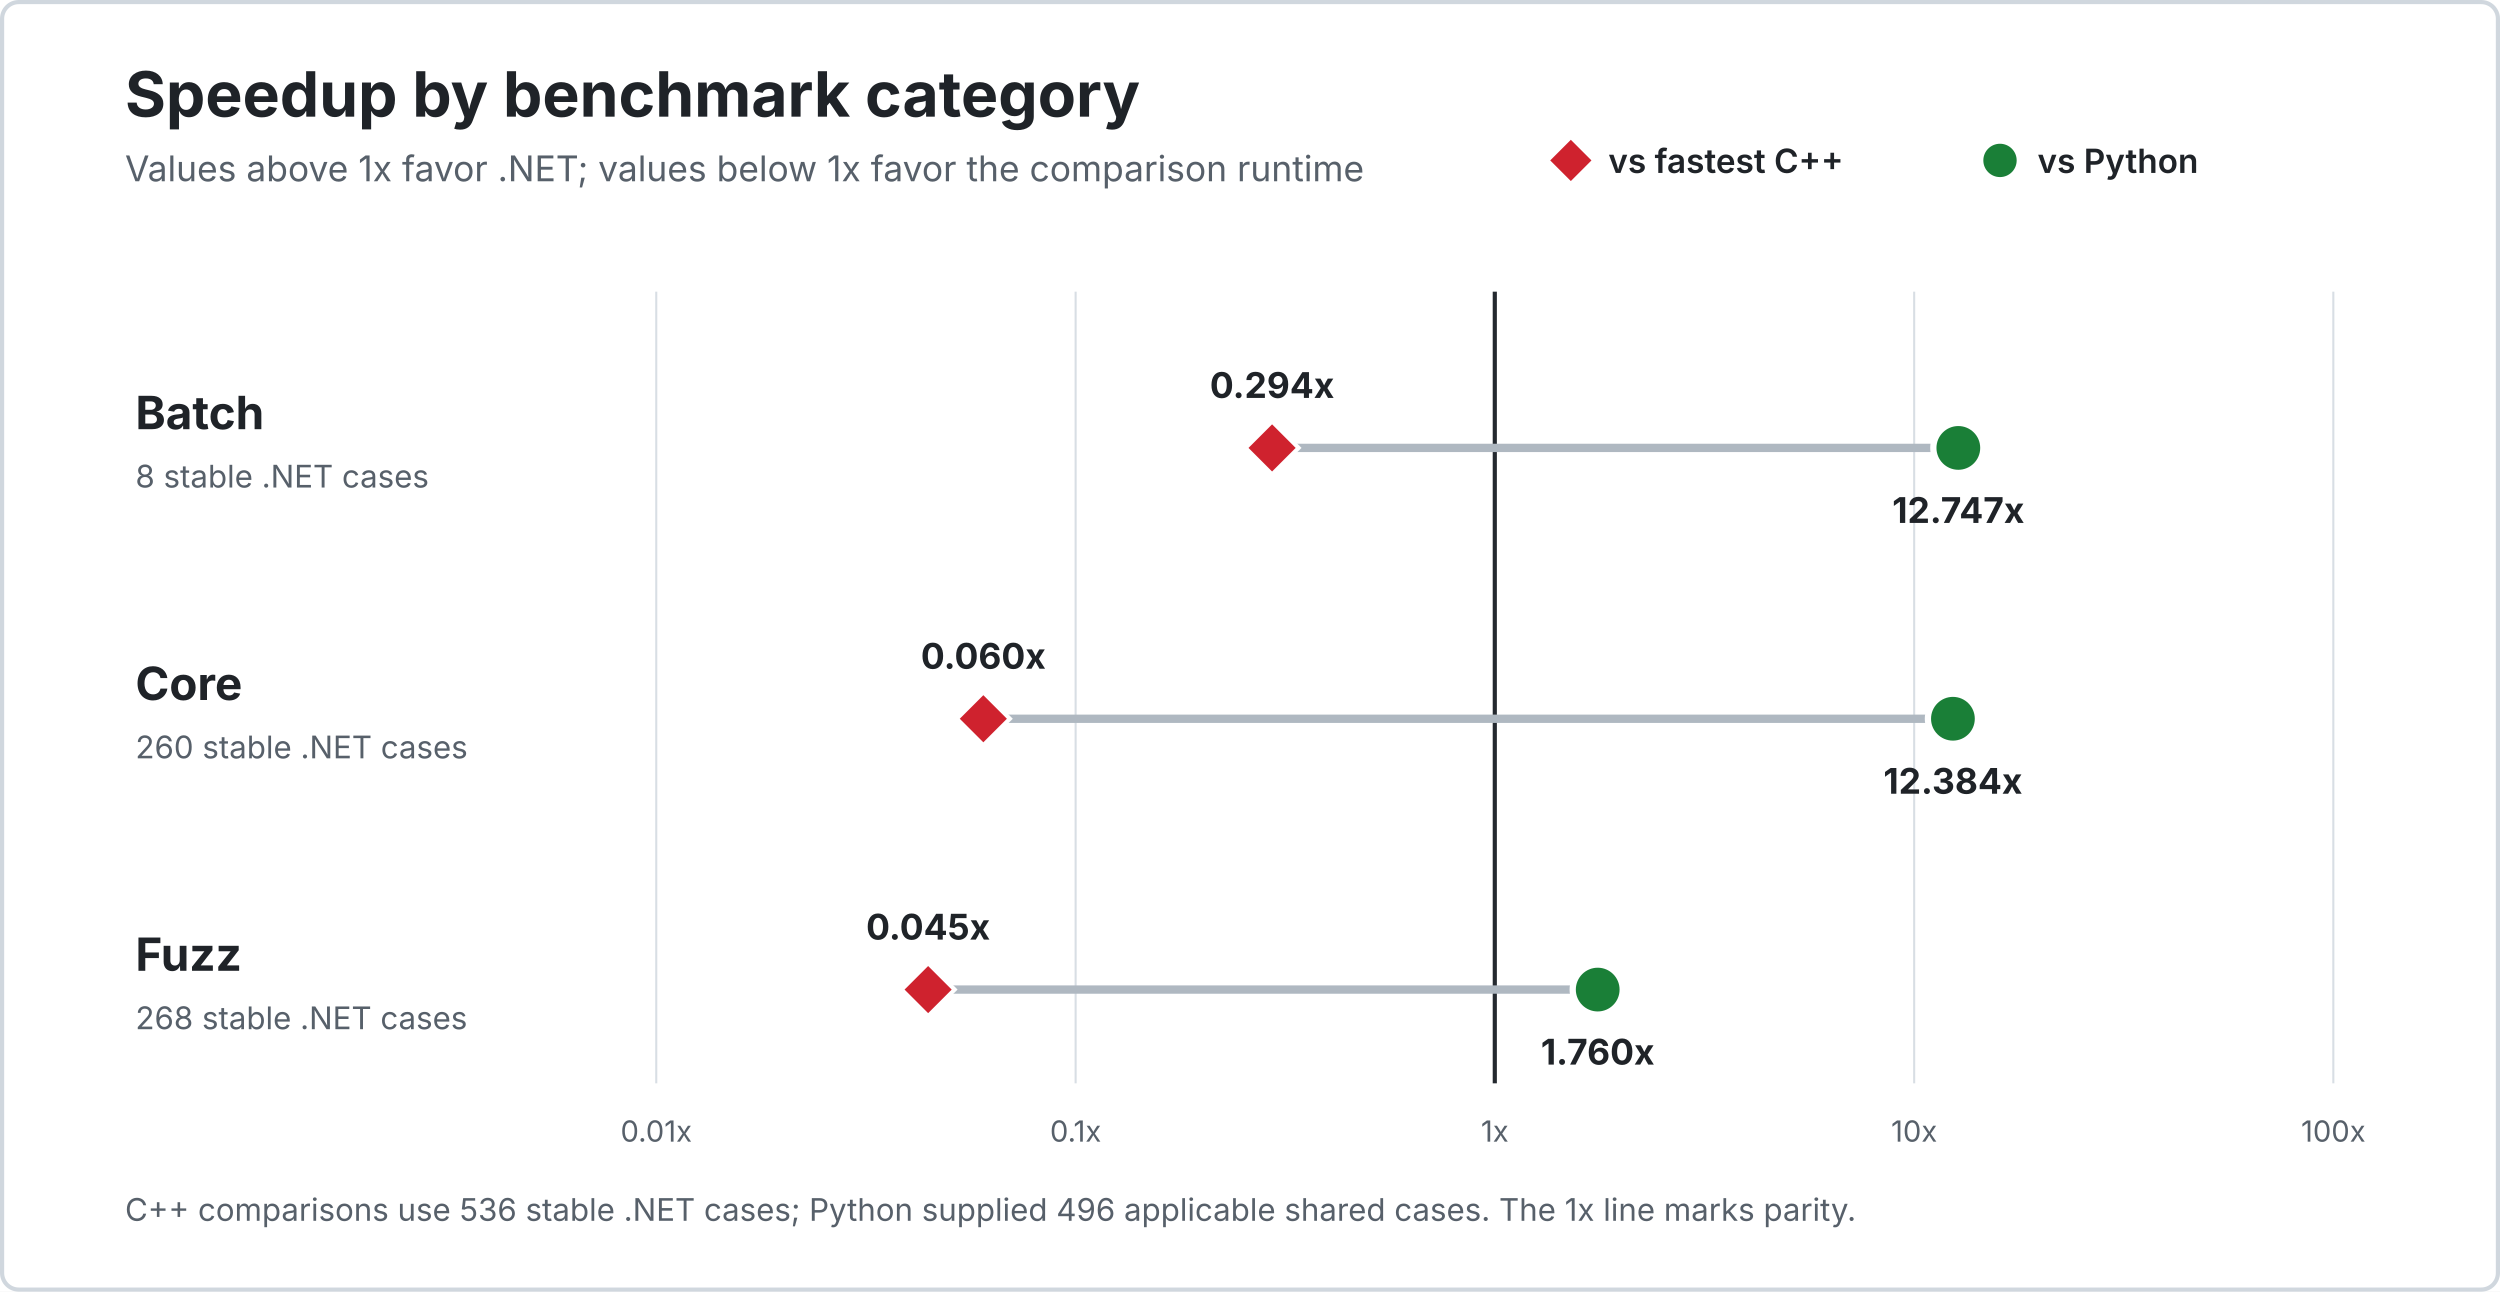
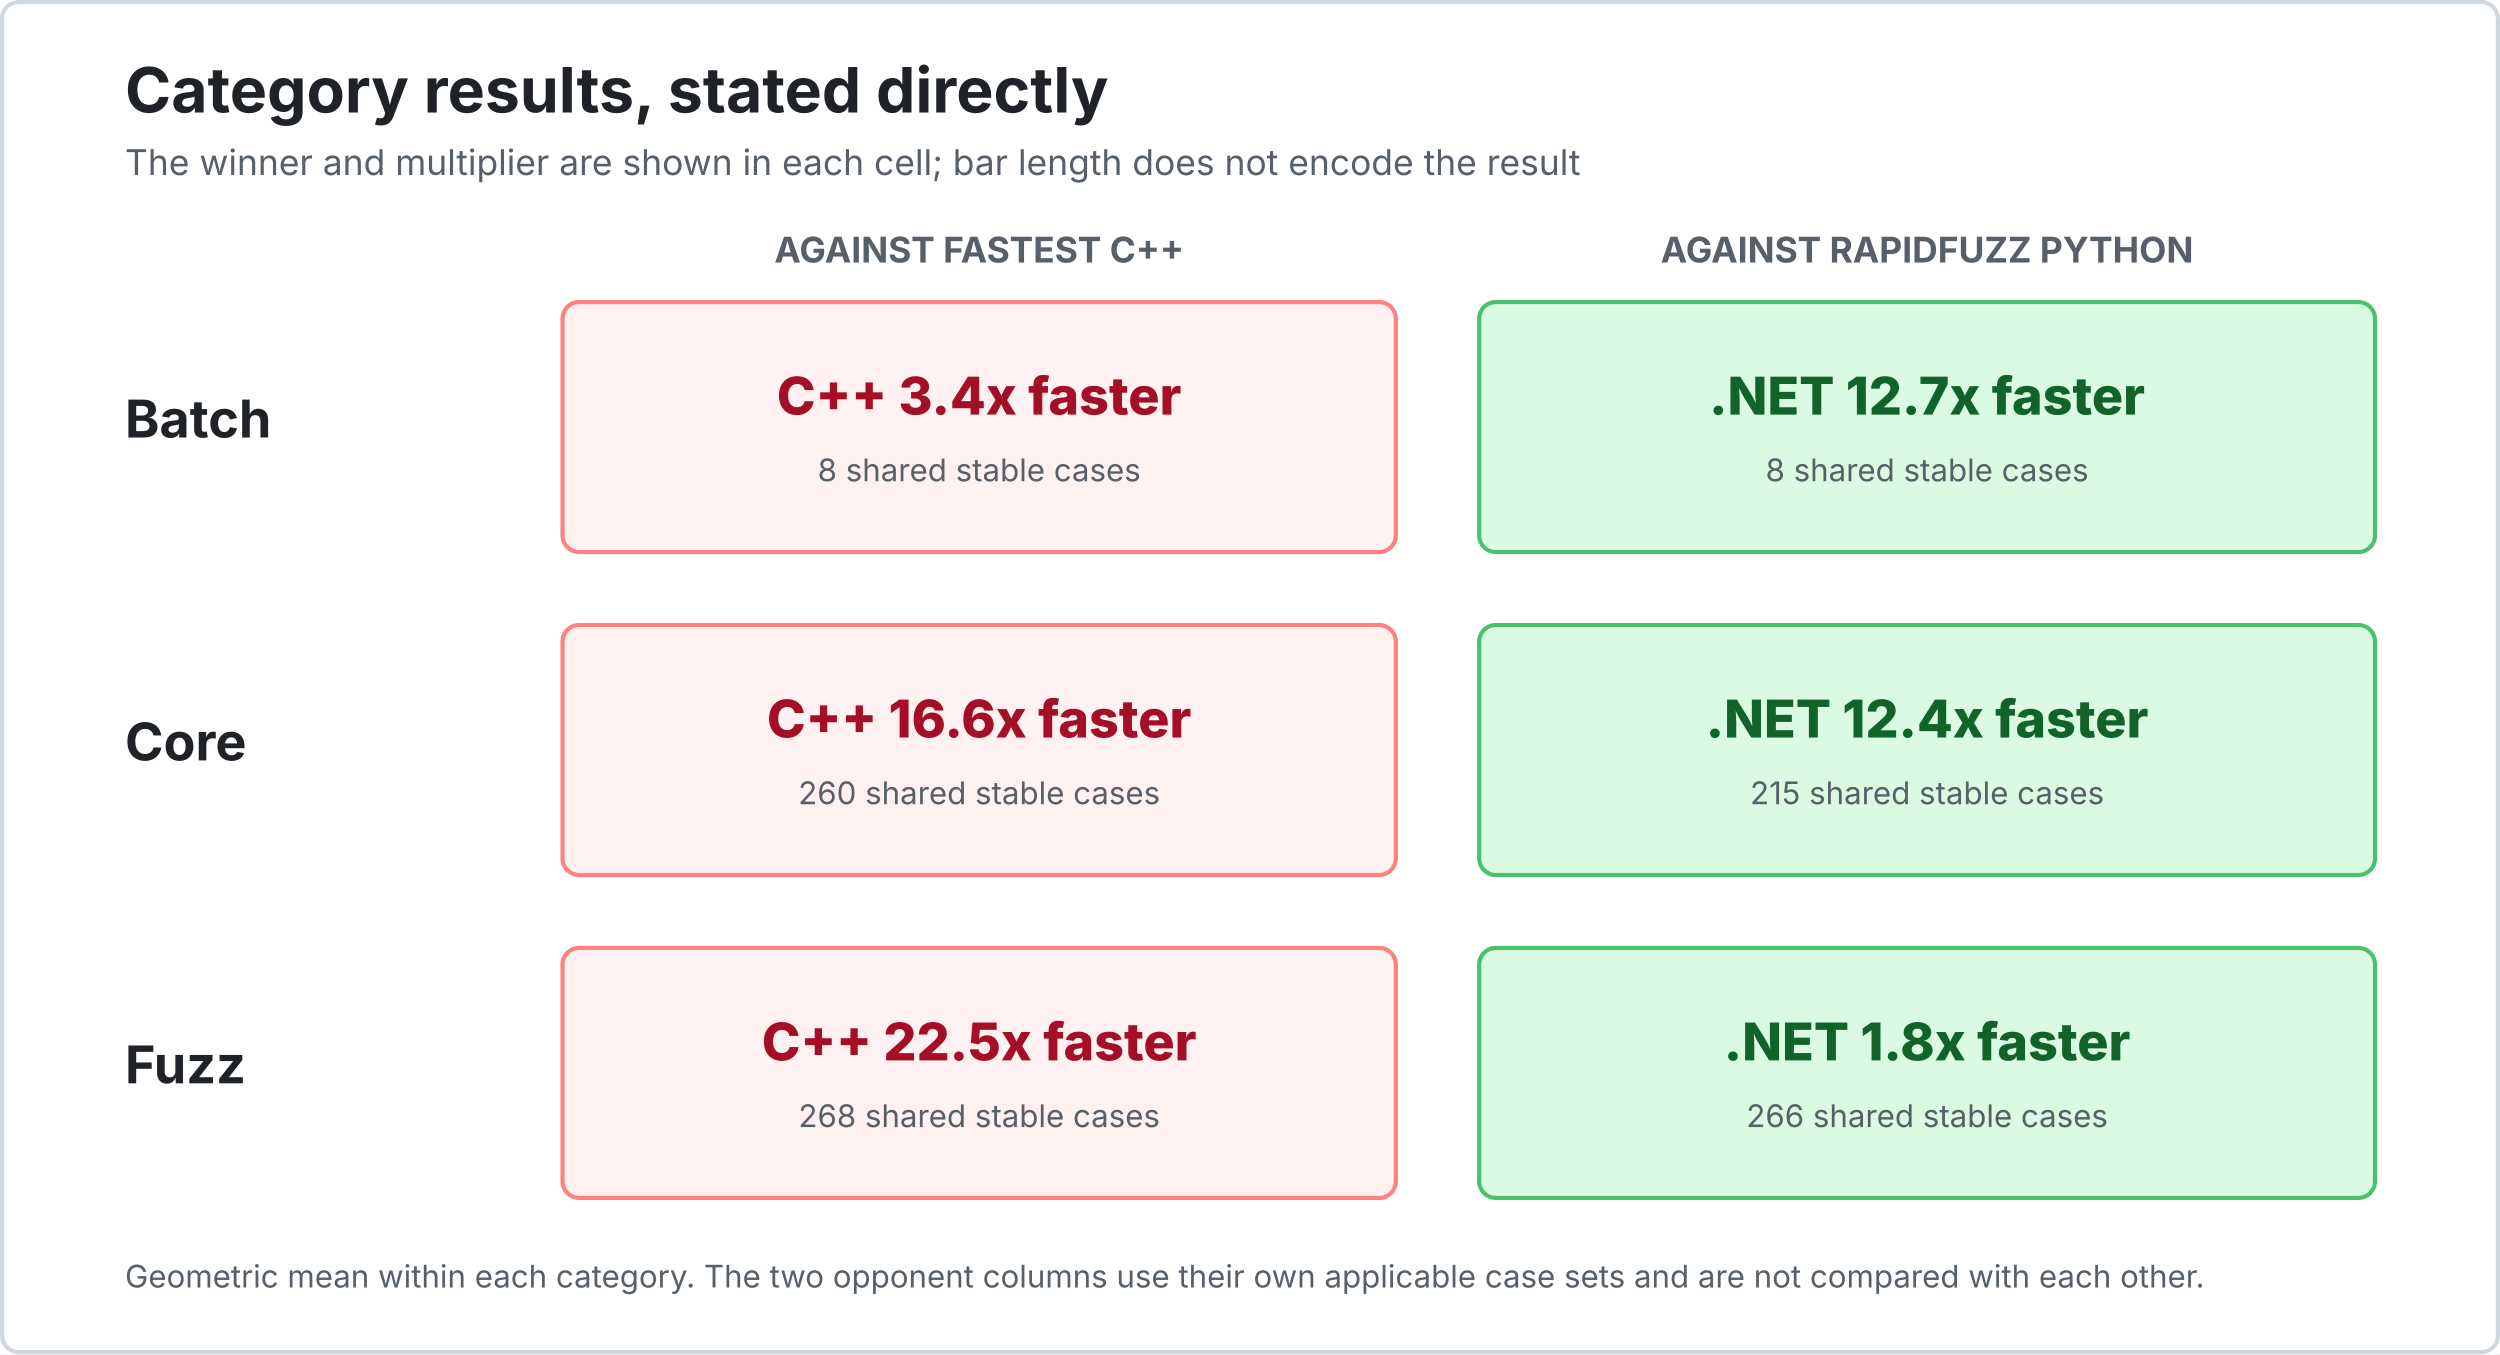
- <svg xmlns="http://www.w3.org/2000/svg" width="1200" height="620" viewBox="0 0 1200 620" role="img" aria-labelledby="title desc">
+ <svg xmlns="http://www.w3.org/2000/svg" width="1200" height="650" viewBox="0 0 1200 650" role="img" aria-labelledby="title desc">
  <style>
text { font-family: Inter, ui-sans-serif, -apple-system, BlinkMacSystemFont, "Segoe UI", sans-serif; fill: #1f2328; letter-spacing: 0; }
.title { font-size: 30px; font-weight: 700; }
.subtitle { font-size: 17px; fill: #57606a; }
- .row { font-size: 22px; font-weight: 700; }
+ .header { font-size: 17px; font-weight: 700; fill: #57606a; }
+ .row { font-size: 25px; font-weight: 700; }
+ .winner { font-size: 25px; font-weight: 800; }
.small { font-size: 15px; fill: #57606a; }
- .value { font-size: 17px; font-weight: 700; }
- .tick { font-size: 14px; fill: #57606a; }
- .legend { font-size: 16px; font-weight: 600; }
.note { font-size: 15px; fill: #57606a; }
+ .cpp { fill: #a40e26; }
+ .dotnet { fill: #116329; }
</style>
-   <rect width="1200" height="620" fill="#ffffff" />
-   <rect x="1" y="1" width="1198" height="618" rx="8" fill="none" stroke="#d0d7de" stroke-width="2" />
-   <text x="60" y="56" class="title">Speedup by benchmark category</text>
-   <text x="60" y="87" class="subtitle">Values above 1x favor .NET; values below 1x favor the comparison runtime</text>
-   <rect x="747" y="70" width="14" height="14" fill="#cf222e" transform="rotate(45 754 77)" />
-   <text x="772" y="83" class="legend">vs fastest C++</text>
-   <circle cx="960" cy="77" r="8" fill="#1a7f37" />
-   <text x="978" y="83" class="legend">vs Python</text>
-   <line x1="315.0" y1="140" x2="315.0" y2="520" stroke="#d8dee4" stroke-width="1" />
-   <text x="315.0" y="548" text-anchor="middle" class="tick">0.01x</text>
-   <line x1="516.3" y1="140" x2="516.3" y2="520" stroke="#d8dee4" stroke-width="1" />
-   <text x="516.3" y="548" text-anchor="middle" class="tick">0.1x</text>
-   <line x1="717.5" y1="140" x2="717.5" y2="520" stroke="#24292f" stroke-width="2" />
-   <text x="717.5" y="548" text-anchor="middle" class="tick">1x</text>
-   <line x1="918.8" y1="140" x2="918.8" y2="520" stroke="#d8dee4" stroke-width="1" />
-   <text x="918.8" y="548" text-anchor="middle" class="tick">10x</text>
-   <line x1="1120.0" y1="140" x2="1120.0" y2="520" stroke="#d8dee4" stroke-width="1" />
-   <text x="1120.0" y="548" text-anchor="middle" class="tick">100x</text>
-   <text x="65" y="206" class="row">Batch</text>
-   <text x="65" y="234" class="small">8 stable .NET cases</text>
-   <line x1="610.6" y1="215" x2="940.0" y2="215" stroke="#afb8c1" stroke-width="4" stroke-linecap="round" />
-   <rect x="601.6" y="206" width="18" height="18" fill="#cf222e" stroke="#ffffff" stroke-width="2" transform="rotate(45 610.6 215)" />
-   <text x="610.6" y="191" text-anchor="middle" class="value" fill="#a40e26">0.294x</text>
-   <circle cx="940.0" cy="215" r="12" fill="#1a7f37" stroke="#ffffff" stroke-width="3" />
-   <text x="940.0" y="251" text-anchor="middle" class="value" fill="#116329">12.747x</text>
-   <text x="65" y="336" class="row">Core</text>
-   <text x="65" y="364" class="small">260 stable .NET cases</text>
-   <line x1="472.0" y1="345" x2="937.4" y2="345" stroke="#afb8c1" stroke-width="4" stroke-linecap="round" />
-   <rect x="463" y="336" width="18" height="18" fill="#cf222e" stroke="#ffffff" stroke-width="2" transform="rotate(45 472 345)" />
-   <text x="472.0" y="321" text-anchor="middle" class="value" fill="#a40e26">0.060x</text>
-   <circle cx="937.4" cy="345" r="12" fill="#1a7f37" stroke="#ffffff" stroke-width="3" />
-   <text x="937.4" y="381" text-anchor="middle" class="value" fill="#116329">12.384x</text>
-   <text x="65" y="466" class="row">Fuzz</text>
-   <text x="65" y="494" class="small">268 stable .NET cases</text>
-   <line x1="445.5" y1="475" x2="766.9" y2="475" stroke="#afb8c1" stroke-width="4" stroke-linecap="round" />
-   <rect x="436.5" y="466" width="18" height="18" fill="#cf222e" stroke="#ffffff" stroke-width="2" transform="rotate(45 445.5 475)" />
-   <text x="445.5" y="451" text-anchor="middle" class="value" fill="#a40e26">0.045x</text>
-   <circle cx="766.9" cy="475" r="12" fill="#1a7f37" stroke="#ffffff" stroke-width="3" />
-   <text x="766.9" y="511" text-anchor="middle" class="value" fill="#116329">1.760x</text>
-   <text x="60" y="586" class="note">C++ comparisons use 536 stable .NET cases; Python supplied 496 applicable shared cases. The 1x line marks parity.</text>
+   <rect width="1200" height="650" fill="#ffffff" />
+   <rect x="1" y="1" width="1198" height="648" rx="8" fill="none" stroke="#d0d7de" stroke-width="2" />
+   <text x="60" y="54" class="title">Category results, stated directly</text>
+   <text x="60" y="84" class="subtitle">The winner and multiplier are shown in each cell; bar length does not encode the result</text>
+   <text x="470" y="126" text-anchor="middle" class="header">AGAINST FASTEST C++</text>
+   <text x="925" y="126" text-anchor="middle" class="header">AGAINST RAPIDFUZZ PYTHON</text>
+   <text x="60" y="210" class="row">Batch</text>
+   <rect x="270" y="145" width="400" height="120" rx="8" fill="#fff1f0" stroke="#ff8182" stroke-width="2" />
+   <text x="470" y="199" text-anchor="middle" class="winner cpp">C++ 3.4x faster</text>
+   <text x="470" y="231" text-anchor="middle" class="small">8 shared stable cases</text>
+   <rect x="710" y="145" width="430" height="120" rx="8" fill="#dafbe1" stroke="#4ac26b" stroke-width="2" />
+   <text x="925" y="199" text-anchor="middle" class="winner dotnet">.NET 12.7x faster</text>
+   <text x="925" y="231" text-anchor="middle" class="small">8 shared stable cases</text>
+   <text x="60" y="365" class="row">Core</text>
+   <rect x="270" y="300" width="400" height="120" rx="8" fill="#fff1f0" stroke="#ff8182" stroke-width="2" />
+   <text x="470" y="354" text-anchor="middle" class="winner cpp">C++ 16.6x faster</text>
+   <text x="470" y="386" text-anchor="middle" class="small">260 shared stable cases</text>
+   <rect x="710" y="300" width="430" height="120" rx="8" fill="#dafbe1" stroke="#4ac26b" stroke-width="2" />
+   <text x="925" y="354" text-anchor="middle" class="winner dotnet">.NET 12.4x faster</text>
+   <text x="925" y="386" text-anchor="middle" class="small">215 shared stable cases</text>
+   <text x="60" y="520" class="row">Fuzz</text>
+   <rect x="270" y="455" width="400" height="120" rx="8" fill="#fff1f0" stroke="#ff8182" stroke-width="2" />
+   <text x="470" y="509" text-anchor="middle" class="winner cpp">C++ 22.5x faster</text>
+   <text x="470" y="541" text-anchor="middle" class="small">268 shared stable cases</text>
+   <rect x="710" y="455" width="430" height="120" rx="8" fill="#dafbe1" stroke="#4ac26b" stroke-width="2" />
+   <text x="925" y="509" text-anchor="middle" class="winner dotnet">.NET 1.8x faster</text>
+   <text x="925" y="541" text-anchor="middle" class="small">266 shared stable cases</text>
+   <text x="60" y="618" class="note">Geometric mean within each category. The two opponent columns use their own applicable case sets and are not compared with each other.</text>
</svg>
